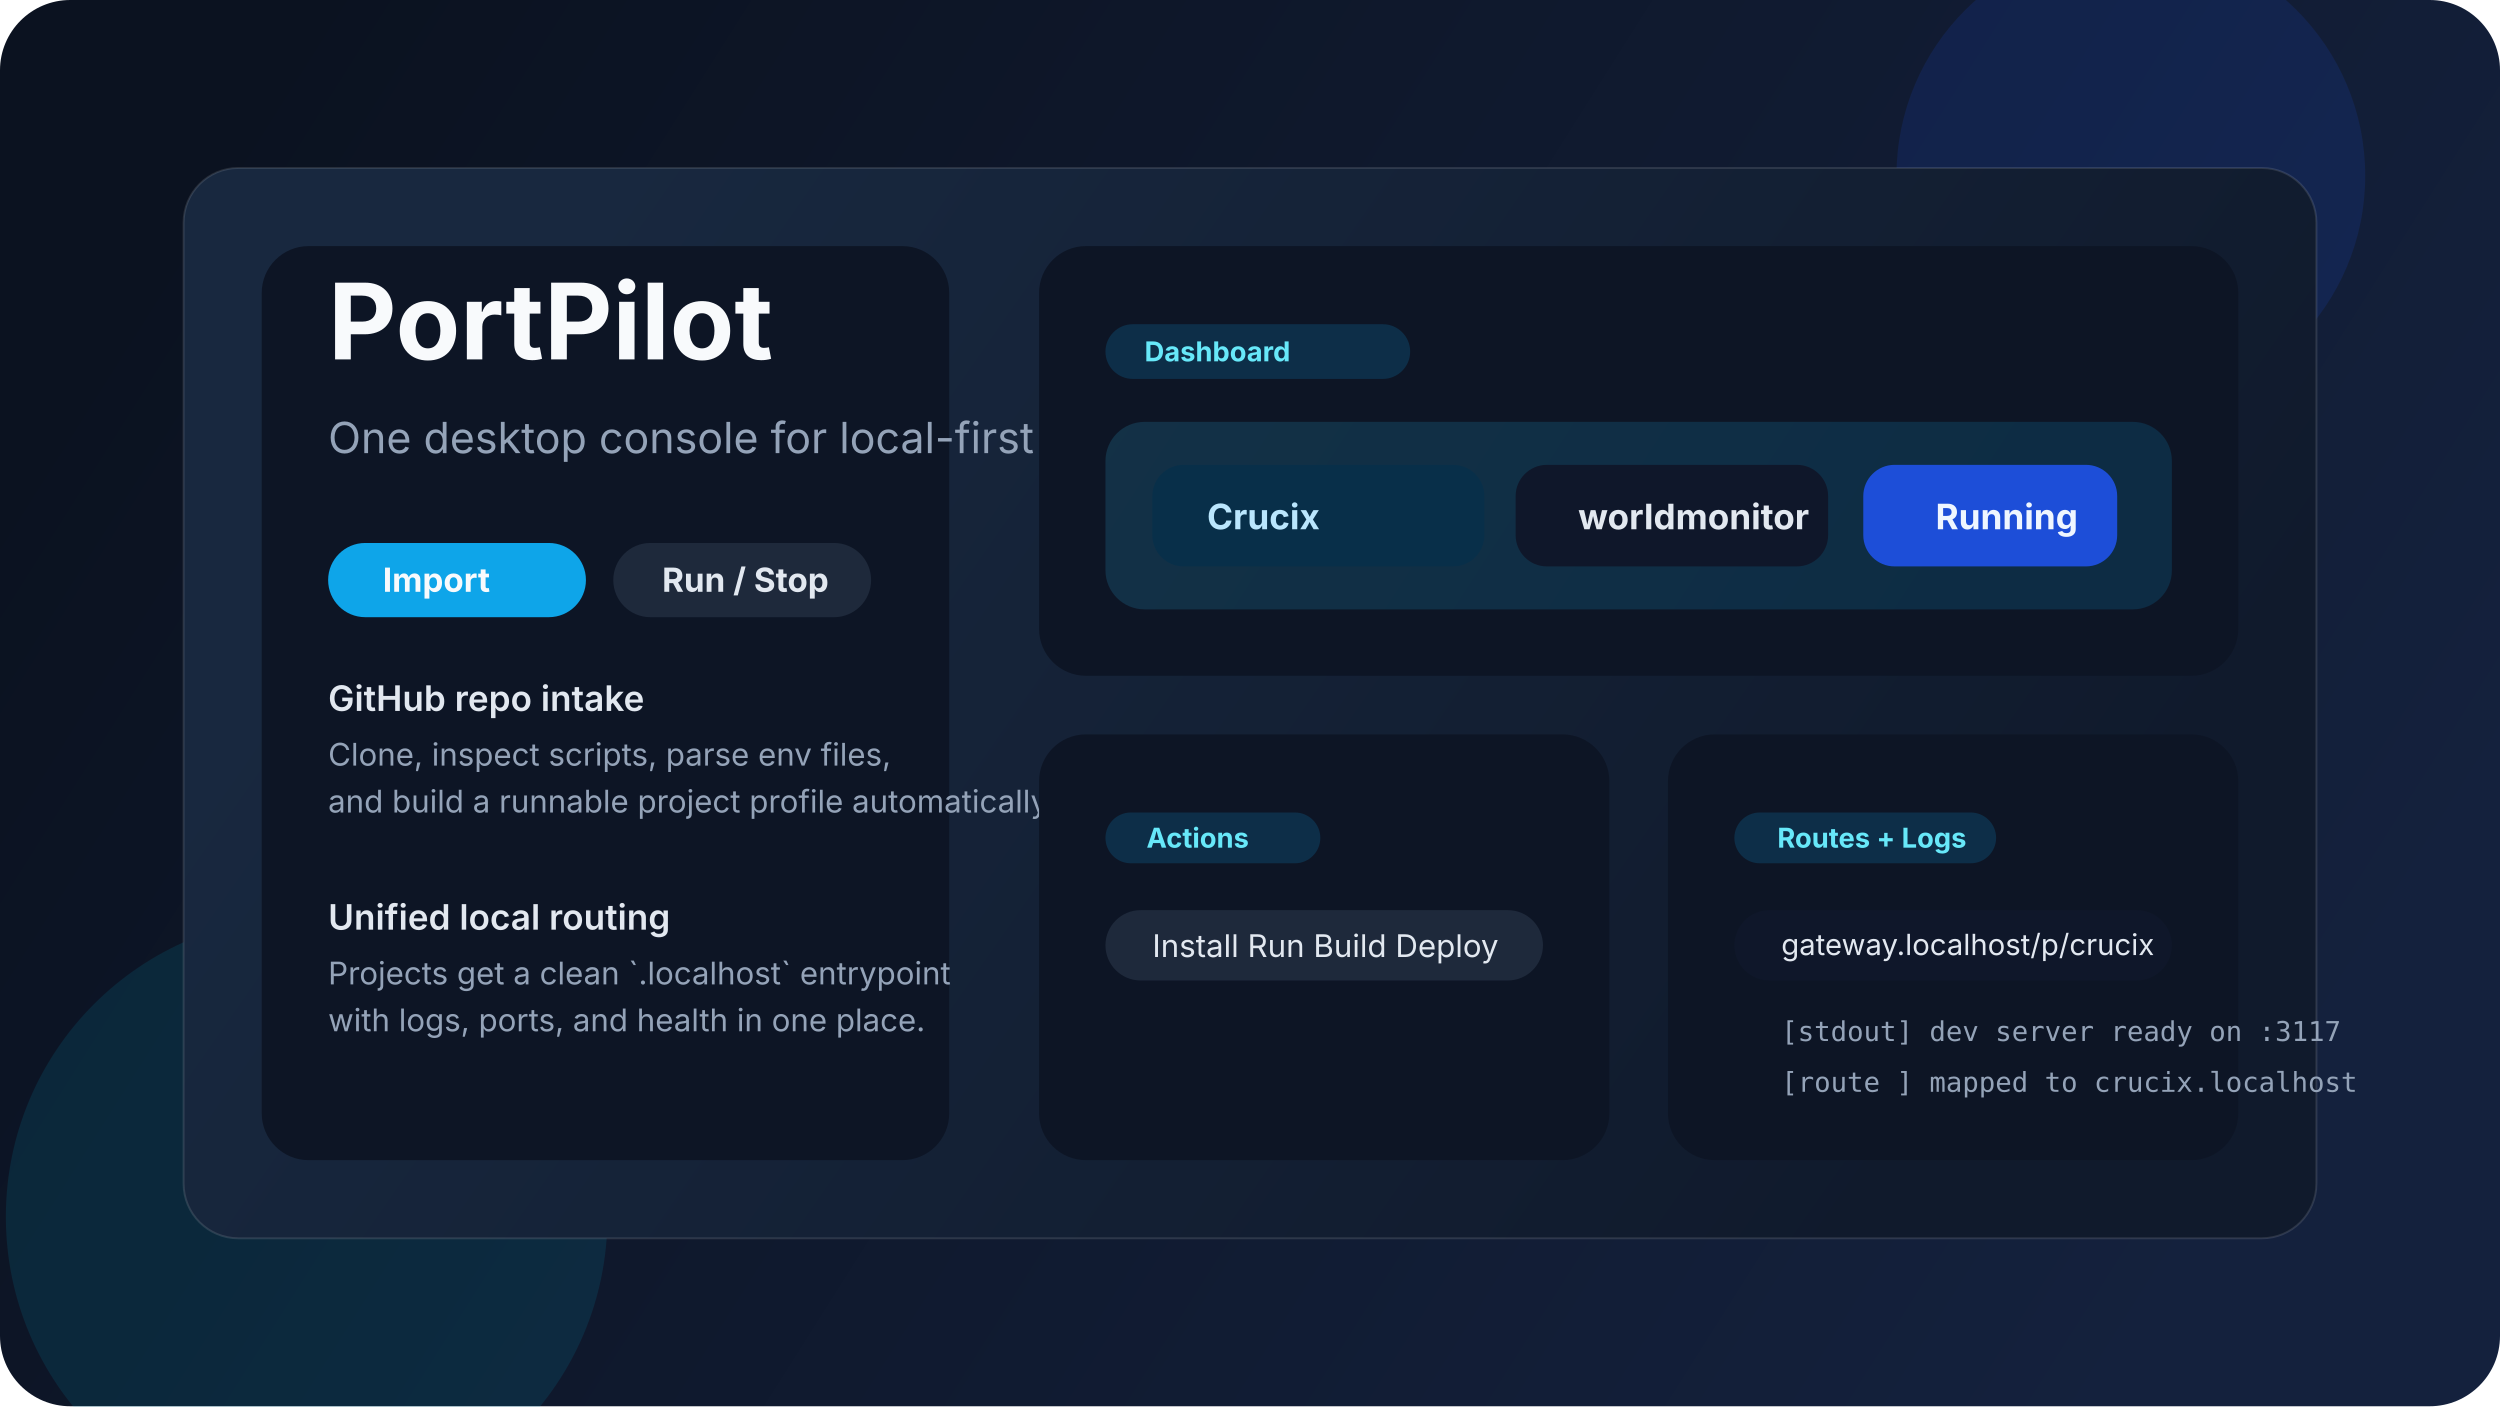
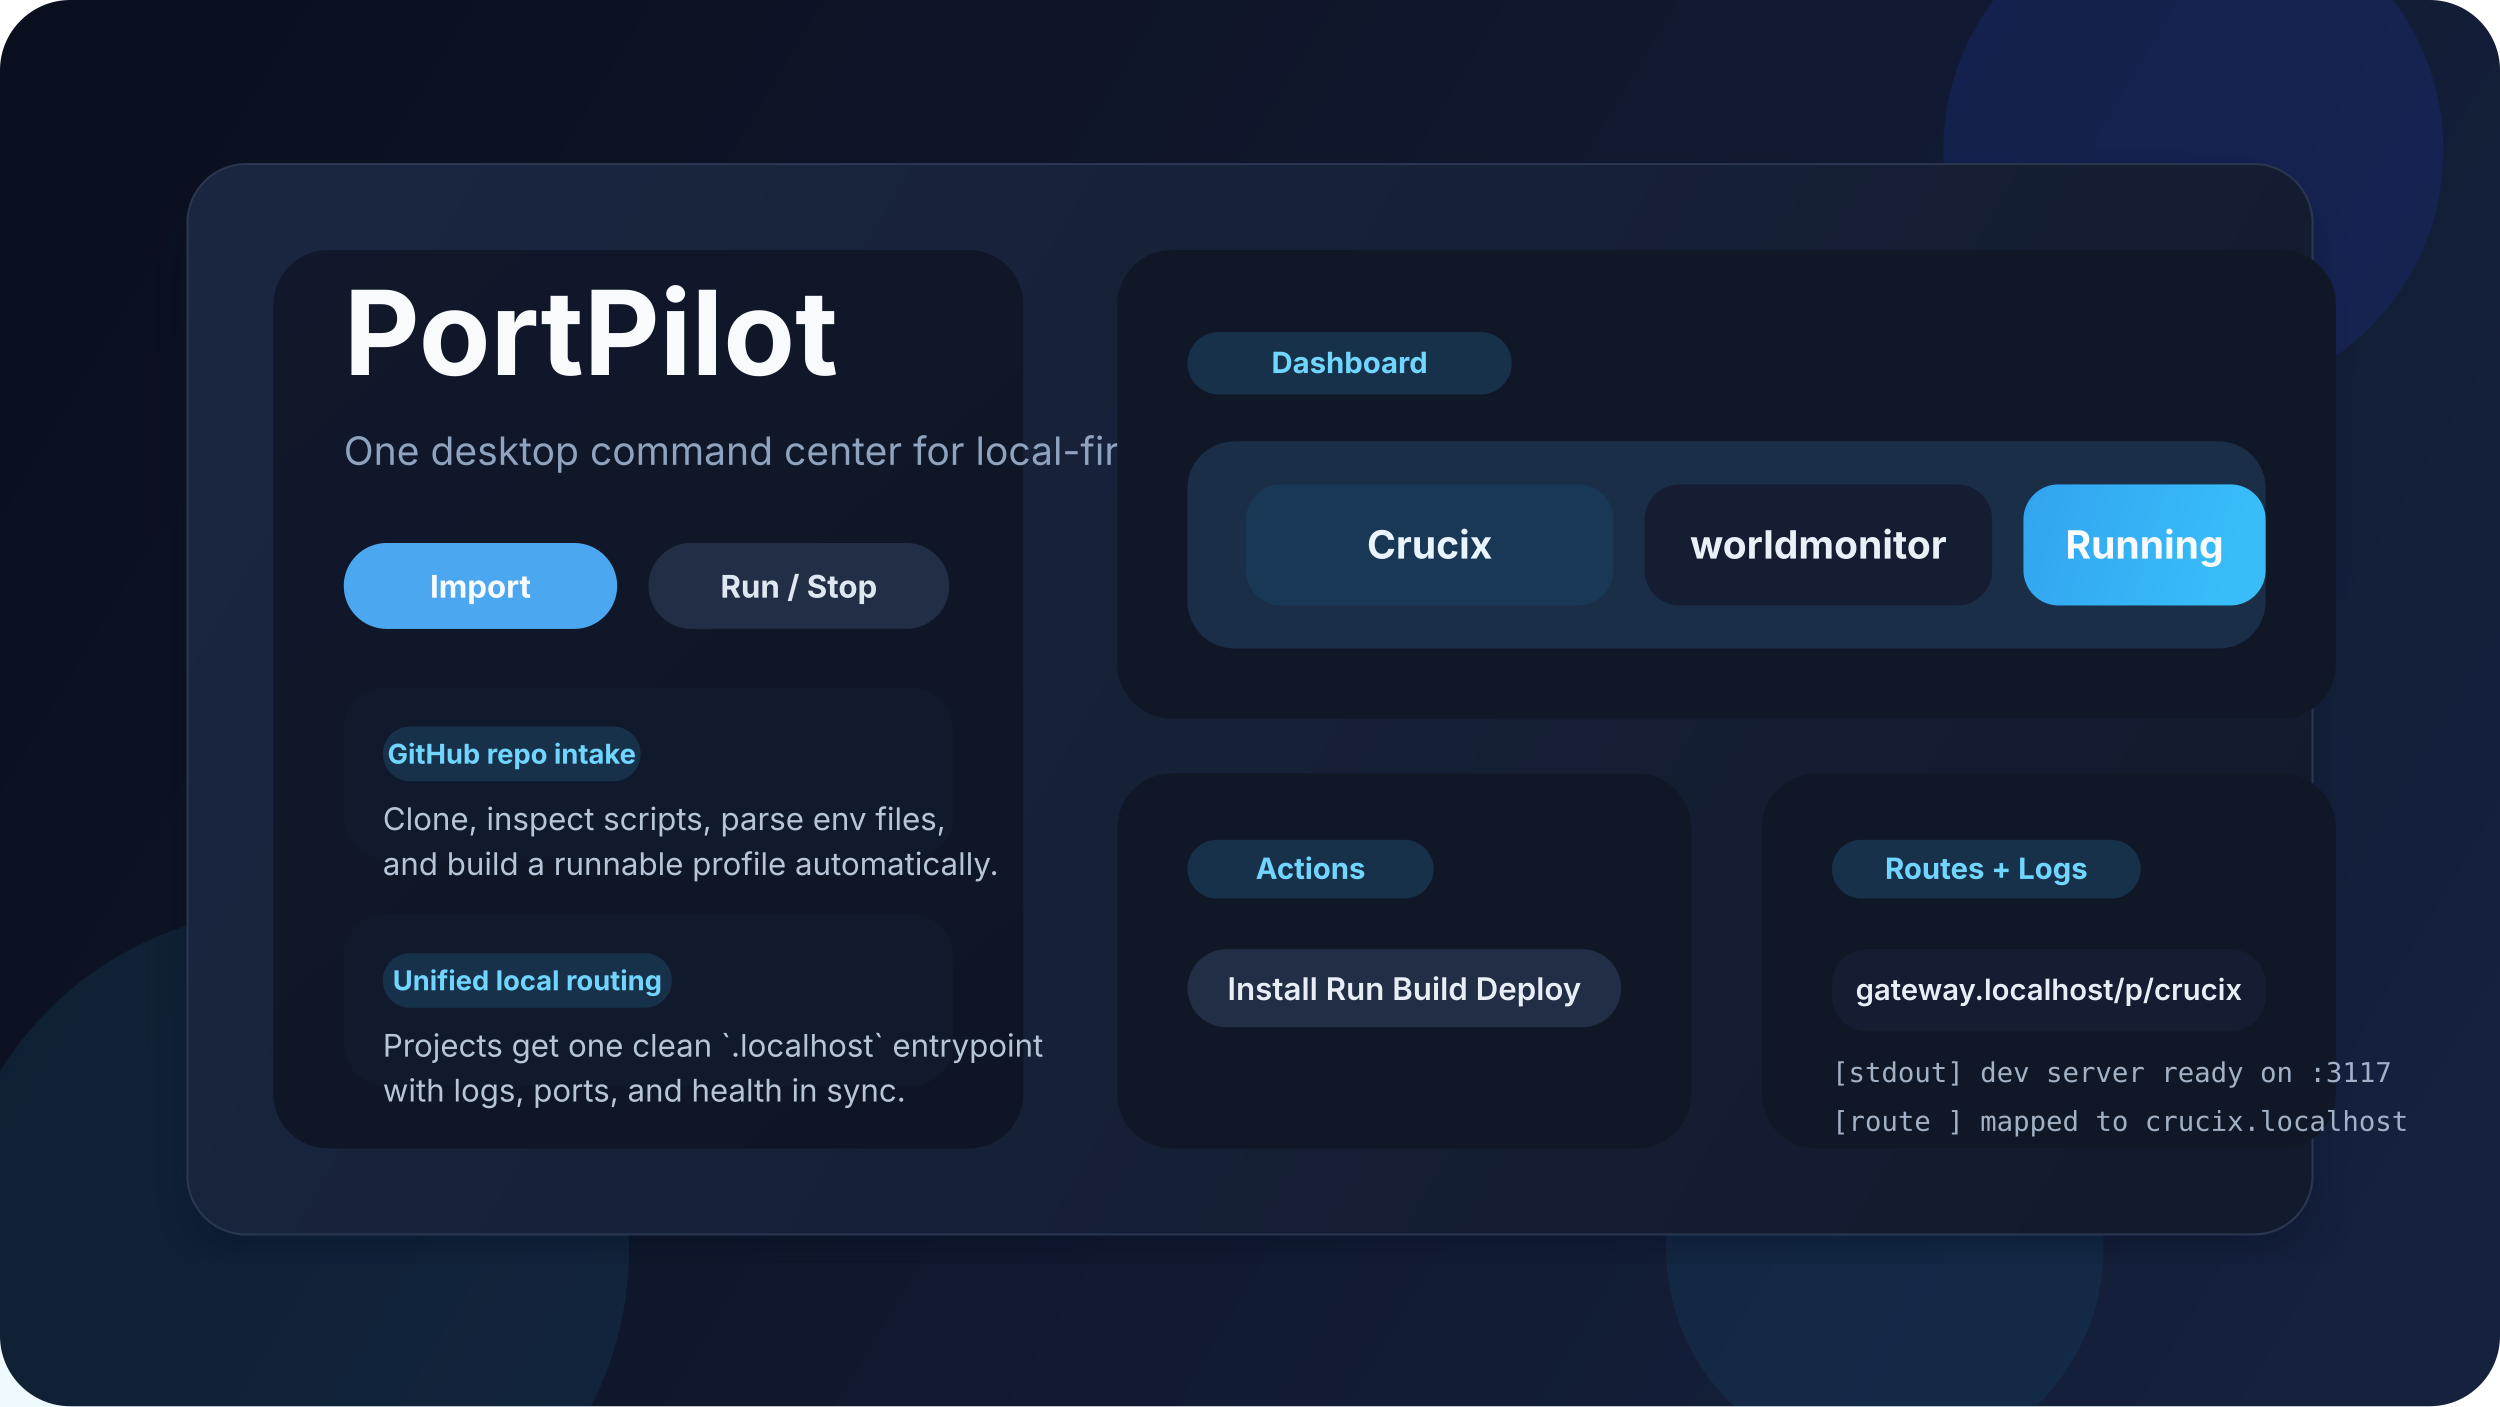
<svg xmlns="http://www.w3.org/2000/svg" width="1280" height="720" viewBox="0 0 1280 720" fill="none">
  <defs>
-     <linearGradient id="bg" x1="120" y1="54" x2="1109" y2="679" gradientUnits="userSpaceOnUse">
-       <stop stop-color="#0B1220" />
-       <stop offset="1" stop-color="#14213D" />
+     <linearGradient id="bg" x1="88" y1="46" x2="1182" y2="702" gradientUnits="userSpaceOnUse">
+       <stop stop-color="#0B1020" />
+       <stop offset="1" stop-color="#15213D" />
    </linearGradient>
-     <linearGradient id="panel" x1="290" y1="118" x2="978" y2="599" gradientUnits="userSpaceOnUse">
-       <stop stop-color="#18283F" />
-       <stop offset="1" stop-color="#101A2C" />
+     <linearGradient id="shell" x1="171" y1="80" x2="1114" y2="627" gradientUnits="userSpaceOnUse">
+       <stop stop-color="#1A2640" />
+       <stop offset="1" stop-color="#121A2D" />
    </linearGradient>
-     <linearGradient id="accent" x1="183" y1="122" x2="832" y2="542" gradientUnits="userSpaceOnUse">
-       <stop stop-color="#53D8FB" />
-       <stop offset="1" stop-color="#0EA5E9" />
+     <linearGradient id="heroCard" x1="120" y1="118" x2="530" y2="598" gradientUnits="userSpaceOnUse">
+       <stop stop-color="#11182B" />
+       <stop offset="1" stop-color="#0E1526" />
    </linearGradient>
+     <linearGradient id="accent" x1="645" y1="204" x2="1125" y2="347" gradientUnits="userSpaceOnUse">
+       <stop stop-color="#1D4ED8" />
+       <stop offset="1" stop-color="#38BDF8" />
+     </linearGradient>
+     <filter id="softShadow" x="72" y="61" width="1136" height="586" filterUnits="userSpaceOnUse" color-interpolation-filters="sRGB">
+       <feFlood flood-opacity="0" result="BackgroundImageFix" />
+       <feColorMatrix in="SourceAlpha" type="matrix" values="0 0 0 0 0 0 0 0 0 0 0 0 0 0 0 0 0 0 127 0" result="hardAlpha" />
+       <feOffset dy="16" />
+       <feGaussianBlur stdDeviation="12" />
+       <feComposite in2="hardAlpha" operator="out" />
+       <feColorMatrix type="matrix" values="0 0 0 0 0.016 0 0 0 0 0.047 0 0 0 0 0.122 0 0 0 0.32 0" />
+       <feBlend mode="normal" in2="BackgroundImageFix" result="effect1_dropShadow_0_1" />
+       <feBlend mode="normal" in="SourceGraphic" in2="effect1_dropShadow_0_1" result="shape" />
+     </filter>
  </defs>
  <rect width="1280" height="720" rx="36" fill="url(#bg)" />
-   <circle cx="1091" cy="90" r="120" fill="#1D4ED8" fill-opacity="0.15" />
-   <circle cx="157" cy="623" r="154" fill="#06B6D4" fill-opacity="0.12" />
-   <rect x="94" y="86" width="1092" height="548" rx="28" fill="url(#panel)" stroke="rgba(255,255,255,0.12)" />
-   <rect x="134" y="126" width="352" height="468" rx="24" fill="#0D1525" />
-   <text x="168" y="184" fill="#F8FAFC" font-family="SF Pro Display, Inter, Arial" font-size="54" font-weight="700">PortPilot</text>
-   <text x="168" y="232" fill="#94A3B8" font-family="SF Pro Text, Inter, Arial" font-size="22">One desktop console for local-first GitHub repos.</text>
-   <rect x="168" y="278" width="132" height="38" rx="19" fill="#0EA5E9" />
-   <text x="196" y="303" fill="#F8FAFC" font-family="SF Pro Text, Inter, Arial" font-size="17" font-weight="700">Import</text>
-   <rect x="314" y="278" width="132" height="38" rx="19" fill="#1E293B" />
-   <text x="339" y="303" fill="#E2E8F0" font-family="SF Pro Text, Inter, Arial" font-size="17" font-weight="700">Run / Stop</text>
-   <text x="168" y="364" fill="#E2E8F0" font-family="SF Pro Text, Inter, Arial" font-size="18" font-weight="600">GitHub repo intake</text>
-   <text x="168" y="392" fill="#94A3B8" font-family="SF Pro Text, Inter, Arial" font-size="16">Clone, inspect scripts, parse env files,</text>
-   <text x="168" y="416" fill="#94A3B8" font-family="SF Pro Text, Inter, Arial" font-size="16">and build a runnable project profile automatically.</text>
-   <text x="168" y="476" fill="#E2E8F0" font-family="SF Pro Text, Inter, Arial" font-size="18" font-weight="600">Unified local routing</text>
-   <text x="168" y="504" fill="#94A3B8" font-family="SF Pro Text, Inter, Arial" font-size="16">Projects get a clean `.localhost` entrypoint</text>
-   <text x="168" y="528" fill="#94A3B8" font-family="SF Pro Text, Inter, Arial" font-size="16">with logs, ports, and health in one place.</text>
-   <rect x="532" y="126" width="614" height="220" rx="24" fill="#0D1525" />
-   <rect x="532" y="376" width="292" height="218" rx="24" fill="#0D1525" />
-   <rect x="854" y="376" width="292" height="218" rx="24" fill="#0D1525" />
-   <rect x="566" y="166" width="156" height="28" rx="14" fill="#0EA5E9" fill-opacity="0.18" />
-   <text x="586" y="185" fill="#67E8F9" font-family="SF Pro Text, Inter, Arial" font-size="14" font-weight="700">Dashboard</text>
-   <rect x="566" y="216" width="546" height="96" rx="20" fill="url(#accent)" fill-opacity="0.16" />
-   <rect x="590" y="238" width="170" height="52" rx="16" fill="#082F49" />
-   <text x="618" y="271" fill="#BAE6FD" font-family="SF Pro Text, Inter, Arial" font-size="18" font-weight="700">Crucix</text>
-   <rect x="776" y="238" width="160" height="52" rx="16" fill="#0F172A" />
-   <text x="808" y="271" fill="#E2E8F0" font-family="SF Pro Text, Inter, Arial" font-size="18" font-weight="700">worldmonitor</text>
-   <rect x="954" y="238" width="130" height="52" rx="16" fill="#1D4ED8" />
-   <text x="991" y="271" fill="#EFF6FF" font-family="SF Pro Text, Inter, Arial" font-size="18" font-weight="700">Running</text>
-   <rect x="566" y="416" width="110" height="26" rx="13" fill="#0EA5E9" fill-opacity="0.18" />
-   <text x="587" y="434" fill="#67E8F9" font-family="SF Pro Text, Inter, Arial" font-size="14" font-weight="700">Actions</text>
-   <rect x="566" y="466" width="224" height="36" rx="18" fill="#1E293B" />
-   <text x="590" y="490" fill="#E2E8F0" font-family="SF Pro Text, Inter, Arial" font-size="16">Install  Run  Build  Deploy</text>
-   <rect x="888" y="416" width="134" height="26" rx="13" fill="#0EA5E9" fill-opacity="0.18" />
-   <text x="910" y="434" fill="#67E8F9" font-family="SF Pro Text, Inter, Arial" font-size="14" font-weight="700">Routes + Logs</text>
-   <rect x="888" y="466" width="224" height="36" rx="18" fill="#0F172A" />
-   <text x="912" y="489" fill="#E2E8F0" font-family="SF Pro Text, Inter, Arial" font-size="15">gateway.localhost/p/crucix</text>
-   <text x="912" y="533" fill="#94A3B8" font-family="SF Mono, Menlo, monospace" font-size="14">[stdout] dev server ready on :3117</text>
-   <text x="912" y="559" fill="#94A3B8" font-family="SF Mono, Menlo, monospace" font-size="14">[route ] mapped to crucix.localhost</text>
+   <circle cx="1123" cy="77" r="128" fill="#2A4BFF" fill-opacity="0.13" />
+   <circle cx="148" cy="640" r="174" fill="#38BDF8" fill-opacity="0.08" />
+   <circle cx="965" cy="639" r="112" fill="#0EA5E9" fill-opacity="0.08" />
+   <g filter="url(#softShadow)">
+     <rect x="96" y="84" width="1088" height="548" rx="30" fill="url(#shell)" stroke="#2B3750" />
+   </g>
+   <rect x="140" y="128" width="384" height="460" rx="28" fill="url(#heroCard)" />
+   <text x="176" y="192" fill="#F8FAFC" font-family="Inter, Arial, sans-serif" font-size="60" font-weight="700">PortPilot</text>
+   <text x="176" y="238" fill="#8FA2BE" font-family="Inter, Arial, sans-serif" font-size="20">One desktop command center for local-first GitHub repos.</text>
+   <rect x="176" y="278" width="140" height="44" rx="22" fill="#4CA7F1" />
+   <text x="246" y="306" fill="#F8FAFC" font-family="Inter, Arial, sans-serif" font-size="16" font-weight="700" text-anchor="middle">Import</text>
+   <rect x="332" y="278" width="154" height="44" rx="22" fill="#222E45" />
+   <text x="409" y="306" fill="#DFE7F2" font-family="Inter, Arial, sans-serif" font-size="16" font-weight="700" text-anchor="middle">Run / Stop</text>
+   <rect x="176" y="352" width="312" height="88" rx="22" fill="#11192C" />
+   <rect x="196" y="372" width="132" height="28" rx="14" fill="#18314A" />
+   <text x="262" y="391" fill="#70D5FF" font-family="Inter, Arial, sans-serif" font-size="14" font-weight="700" text-anchor="middle">GitHub repo intake</text>
+   <text x="196" y="425" fill="#B7C5D9" font-family="Inter, Arial, sans-serif" font-size="16">Clone, inspect scripts, parse env files,</text>
+   <text x="196" y="448" fill="#B7C5D9" font-family="Inter, Arial, sans-serif" font-size="16">and build a runnable profile automatically.</text>
+   <rect x="176" y="468" width="312" height="88" rx="22" fill="#11192C" />
+   <rect x="196" y="488" width="148" height="28" rx="14" fill="#18314A" />
+   <text x="270" y="507" fill="#70D5FF" font-family="Inter, Arial, sans-serif" font-size="14" font-weight="700" text-anchor="middle">Unified local routing</text>
+   <text x="196" y="541" fill="#B7C5D9" font-family="Inter, Arial, sans-serif" font-size="16">Projects get one clean `.localhost` entrypoint</text>
+   <text x="196" y="564" fill="#B7C5D9" font-family="Inter, Arial, sans-serif" font-size="16">with logs, ports, and health in sync.</text>
+   <rect x="572" y="128" width="624" height="240" rx="28" fill="#101827" />
+   <rect x="608" y="170" width="166" height="32" rx="16" fill="#18314A" />
+   <text x="691" y="191" fill="#70D5FF" font-family="Inter, Arial, sans-serif" font-size="15" font-weight="700" text-anchor="middle">Dashboard</text>
+   <rect x="608" y="226" width="552" height="106" rx="24" fill="#1A2E48" />
+   <rect x="638" y="248" width="188" height="62" rx="18" fill="#193855" />
+   <text x="732" y="286" fill="#EAF4FF" font-family="Inter, Arial, sans-serif" font-size="20" font-weight="700" text-anchor="middle">Crucix</text>
+   <rect x="842" y="248" width="178" height="62" rx="18" fill="#151D33" />
+   <text x="931" y="286" fill="#EAF0F8" font-family="Inter, Arial, sans-serif" font-size="20" font-weight="700" text-anchor="middle">worldmonitor</text>
+   <rect x="1036" y="248" width="124" height="62" rx="18" fill="url(#accent)" />
+   <text x="1098" y="286" fill="#F8FAFC" font-family="Inter, Arial, sans-serif" font-size="20" font-weight="700" text-anchor="middle">Running</text>
+   <rect x="572" y="396" width="294" height="192" rx="28" fill="#101827" />
+   <rect x="608" y="430" width="126" height="30" rx="15" fill="#18314A" />
+   <text x="671" y="450" fill="#70D5FF" font-family="Inter, Arial, sans-serif" font-size="15" font-weight="700" text-anchor="middle">Actions</text>
+   <rect x="608" y="486" width="222" height="40" rx="20" fill="#222E45" />
+   <text x="719" y="512" fill="#E8EEF6" font-family="Inter, Arial, sans-serif" font-size="16" font-weight="600" text-anchor="middle">Install  Run  Build  Deploy</text>
+   <rect x="902" y="396" width="294" height="192" rx="28" fill="#101827" />
+   <rect x="938" y="430" width="158" height="30" rx="15" fill="#18314A" />
+   <text x="1017" y="450" fill="#70D5FF" font-family="Inter, Arial, sans-serif" font-size="15" font-weight="700" text-anchor="middle">Routes + Logs</text>
+   <rect x="938" y="486" width="222" height="42" rx="18" fill="#151D33" />
+   <text x="1049" y="512" fill="#E8EEF6" font-family="Inter, Arial, sans-serif" font-size="15" font-weight="600" text-anchor="middle">gateway.localhost/p/crucix</text>
+   <text x="938" y="554" fill="#A3B1C7" font-family="Menlo, monospace" font-size="14">[stdout] dev server ready on :3117</text>
+   <text x="938" y="579" fill="#A3B1C7" font-family="Menlo, monospace" font-size="14">[route ] mapped to crucix.localhost</text>
</svg>
